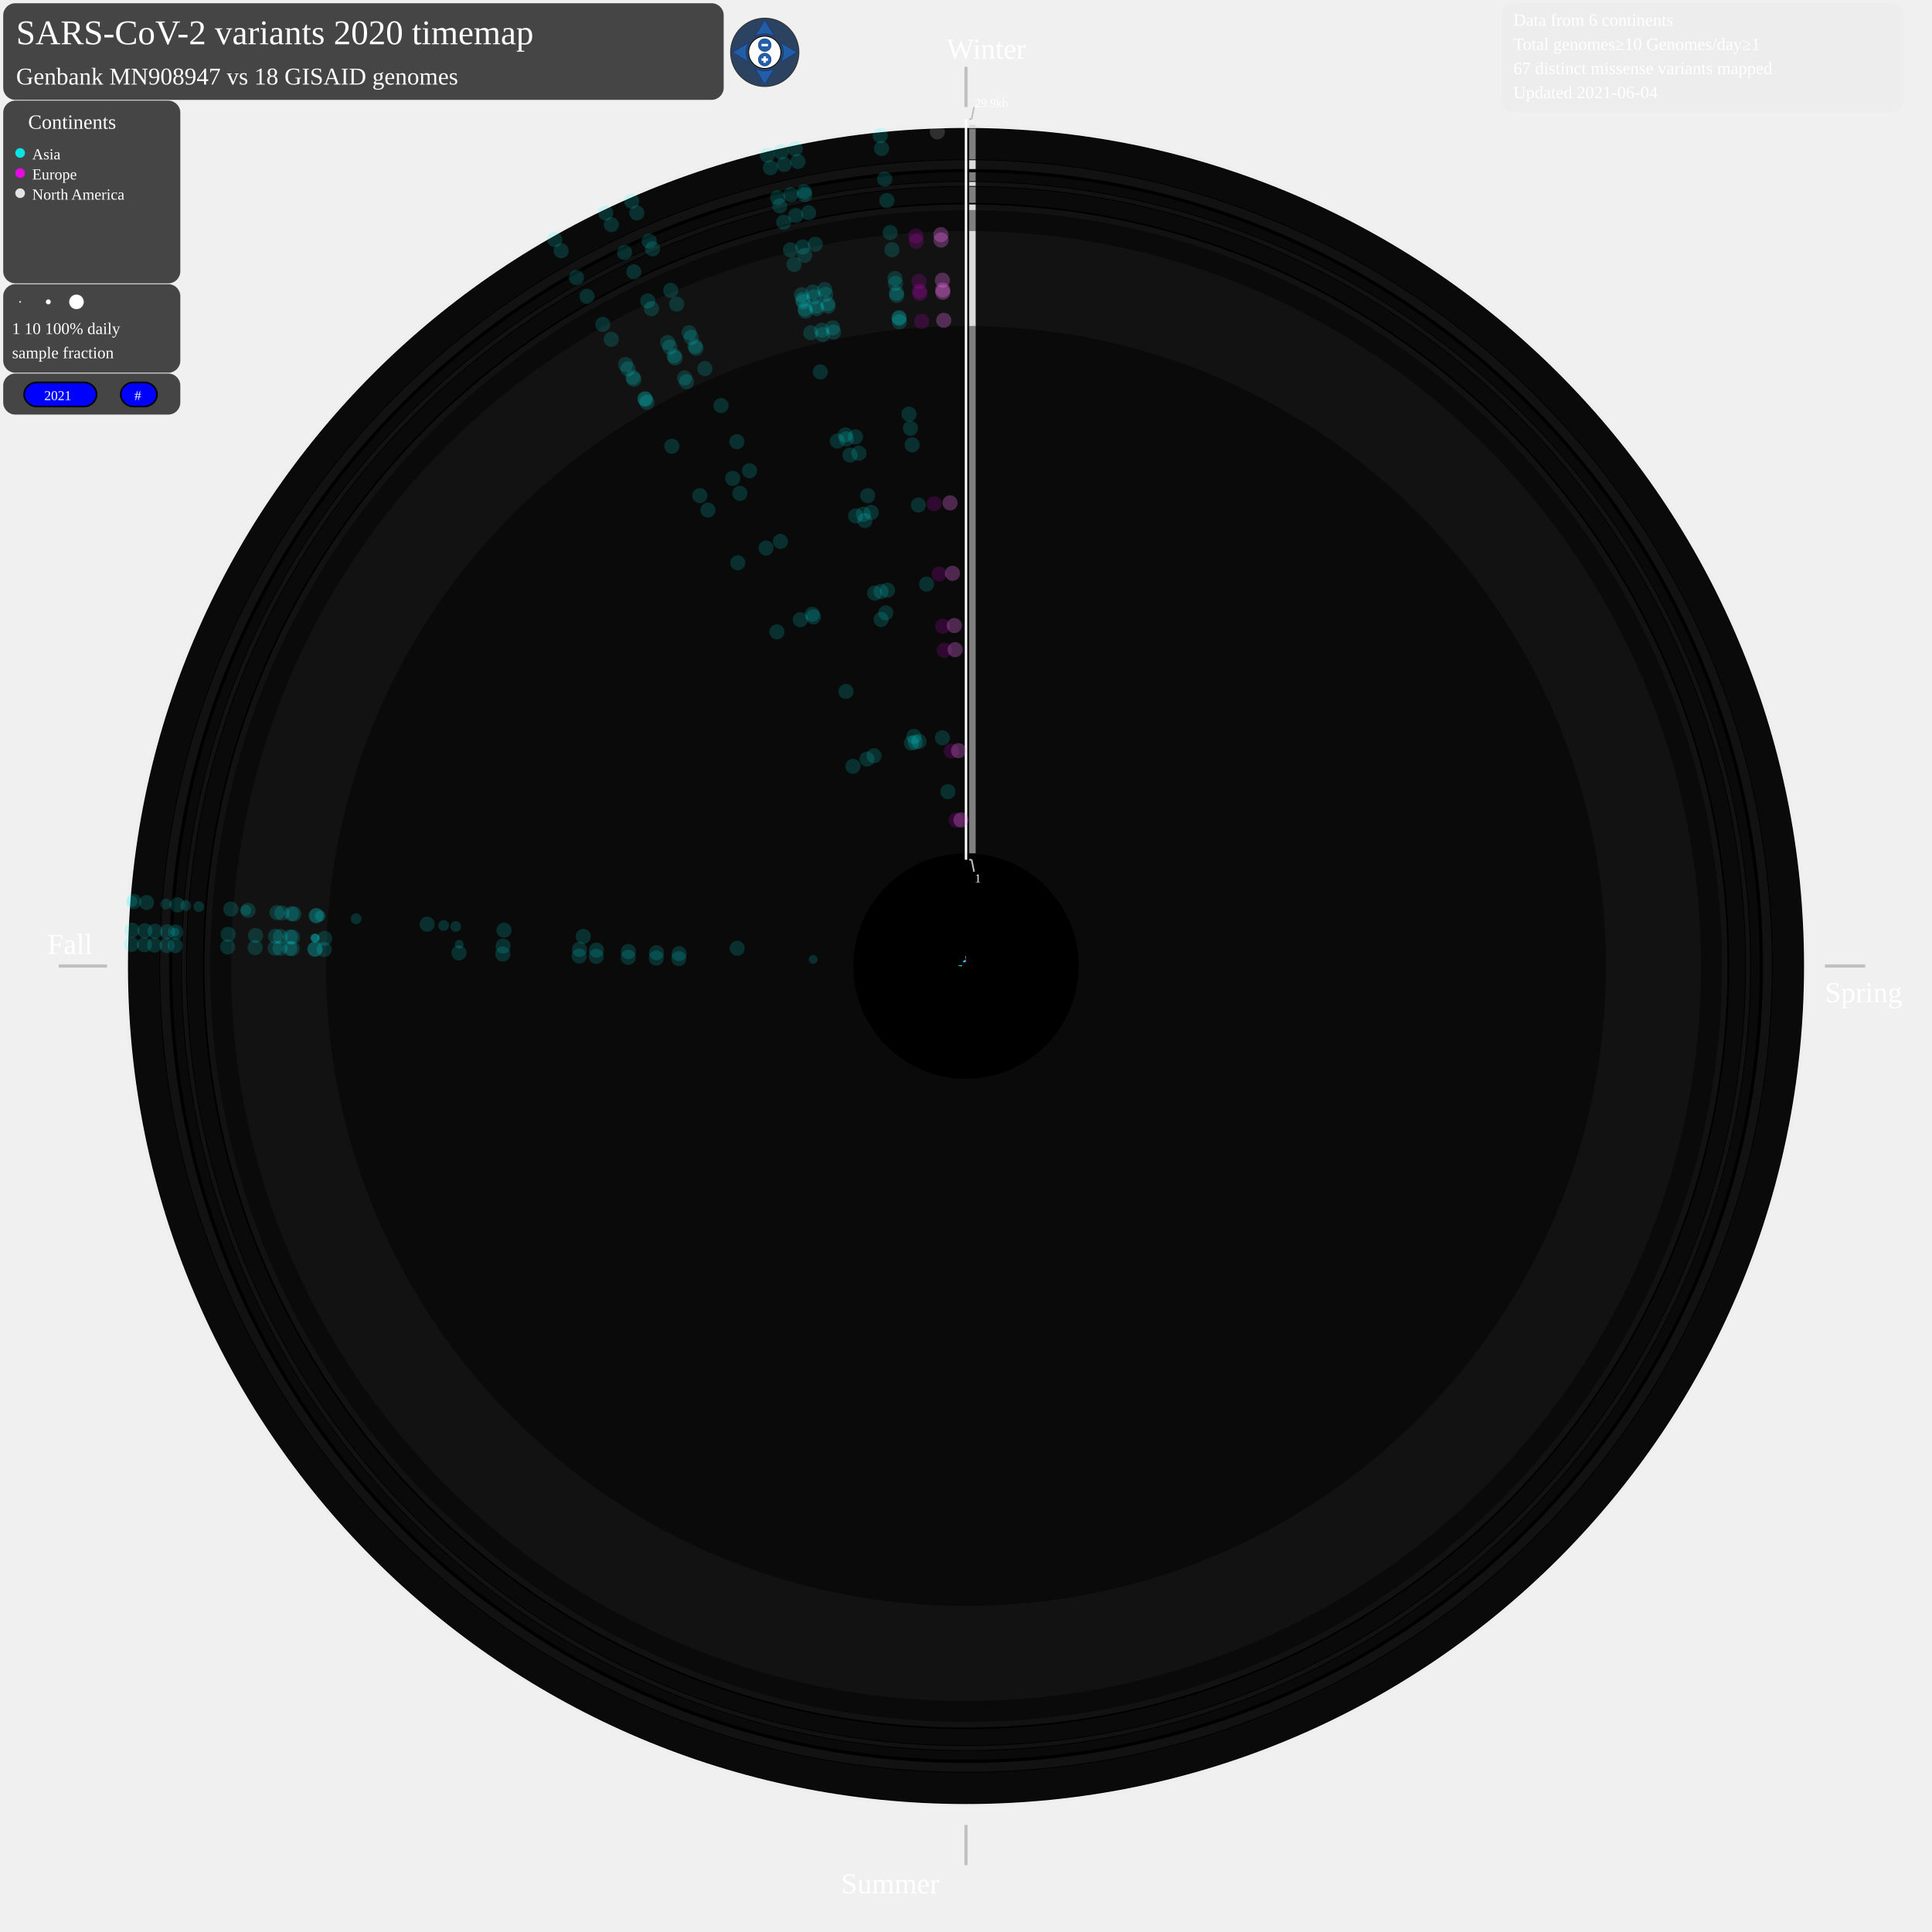
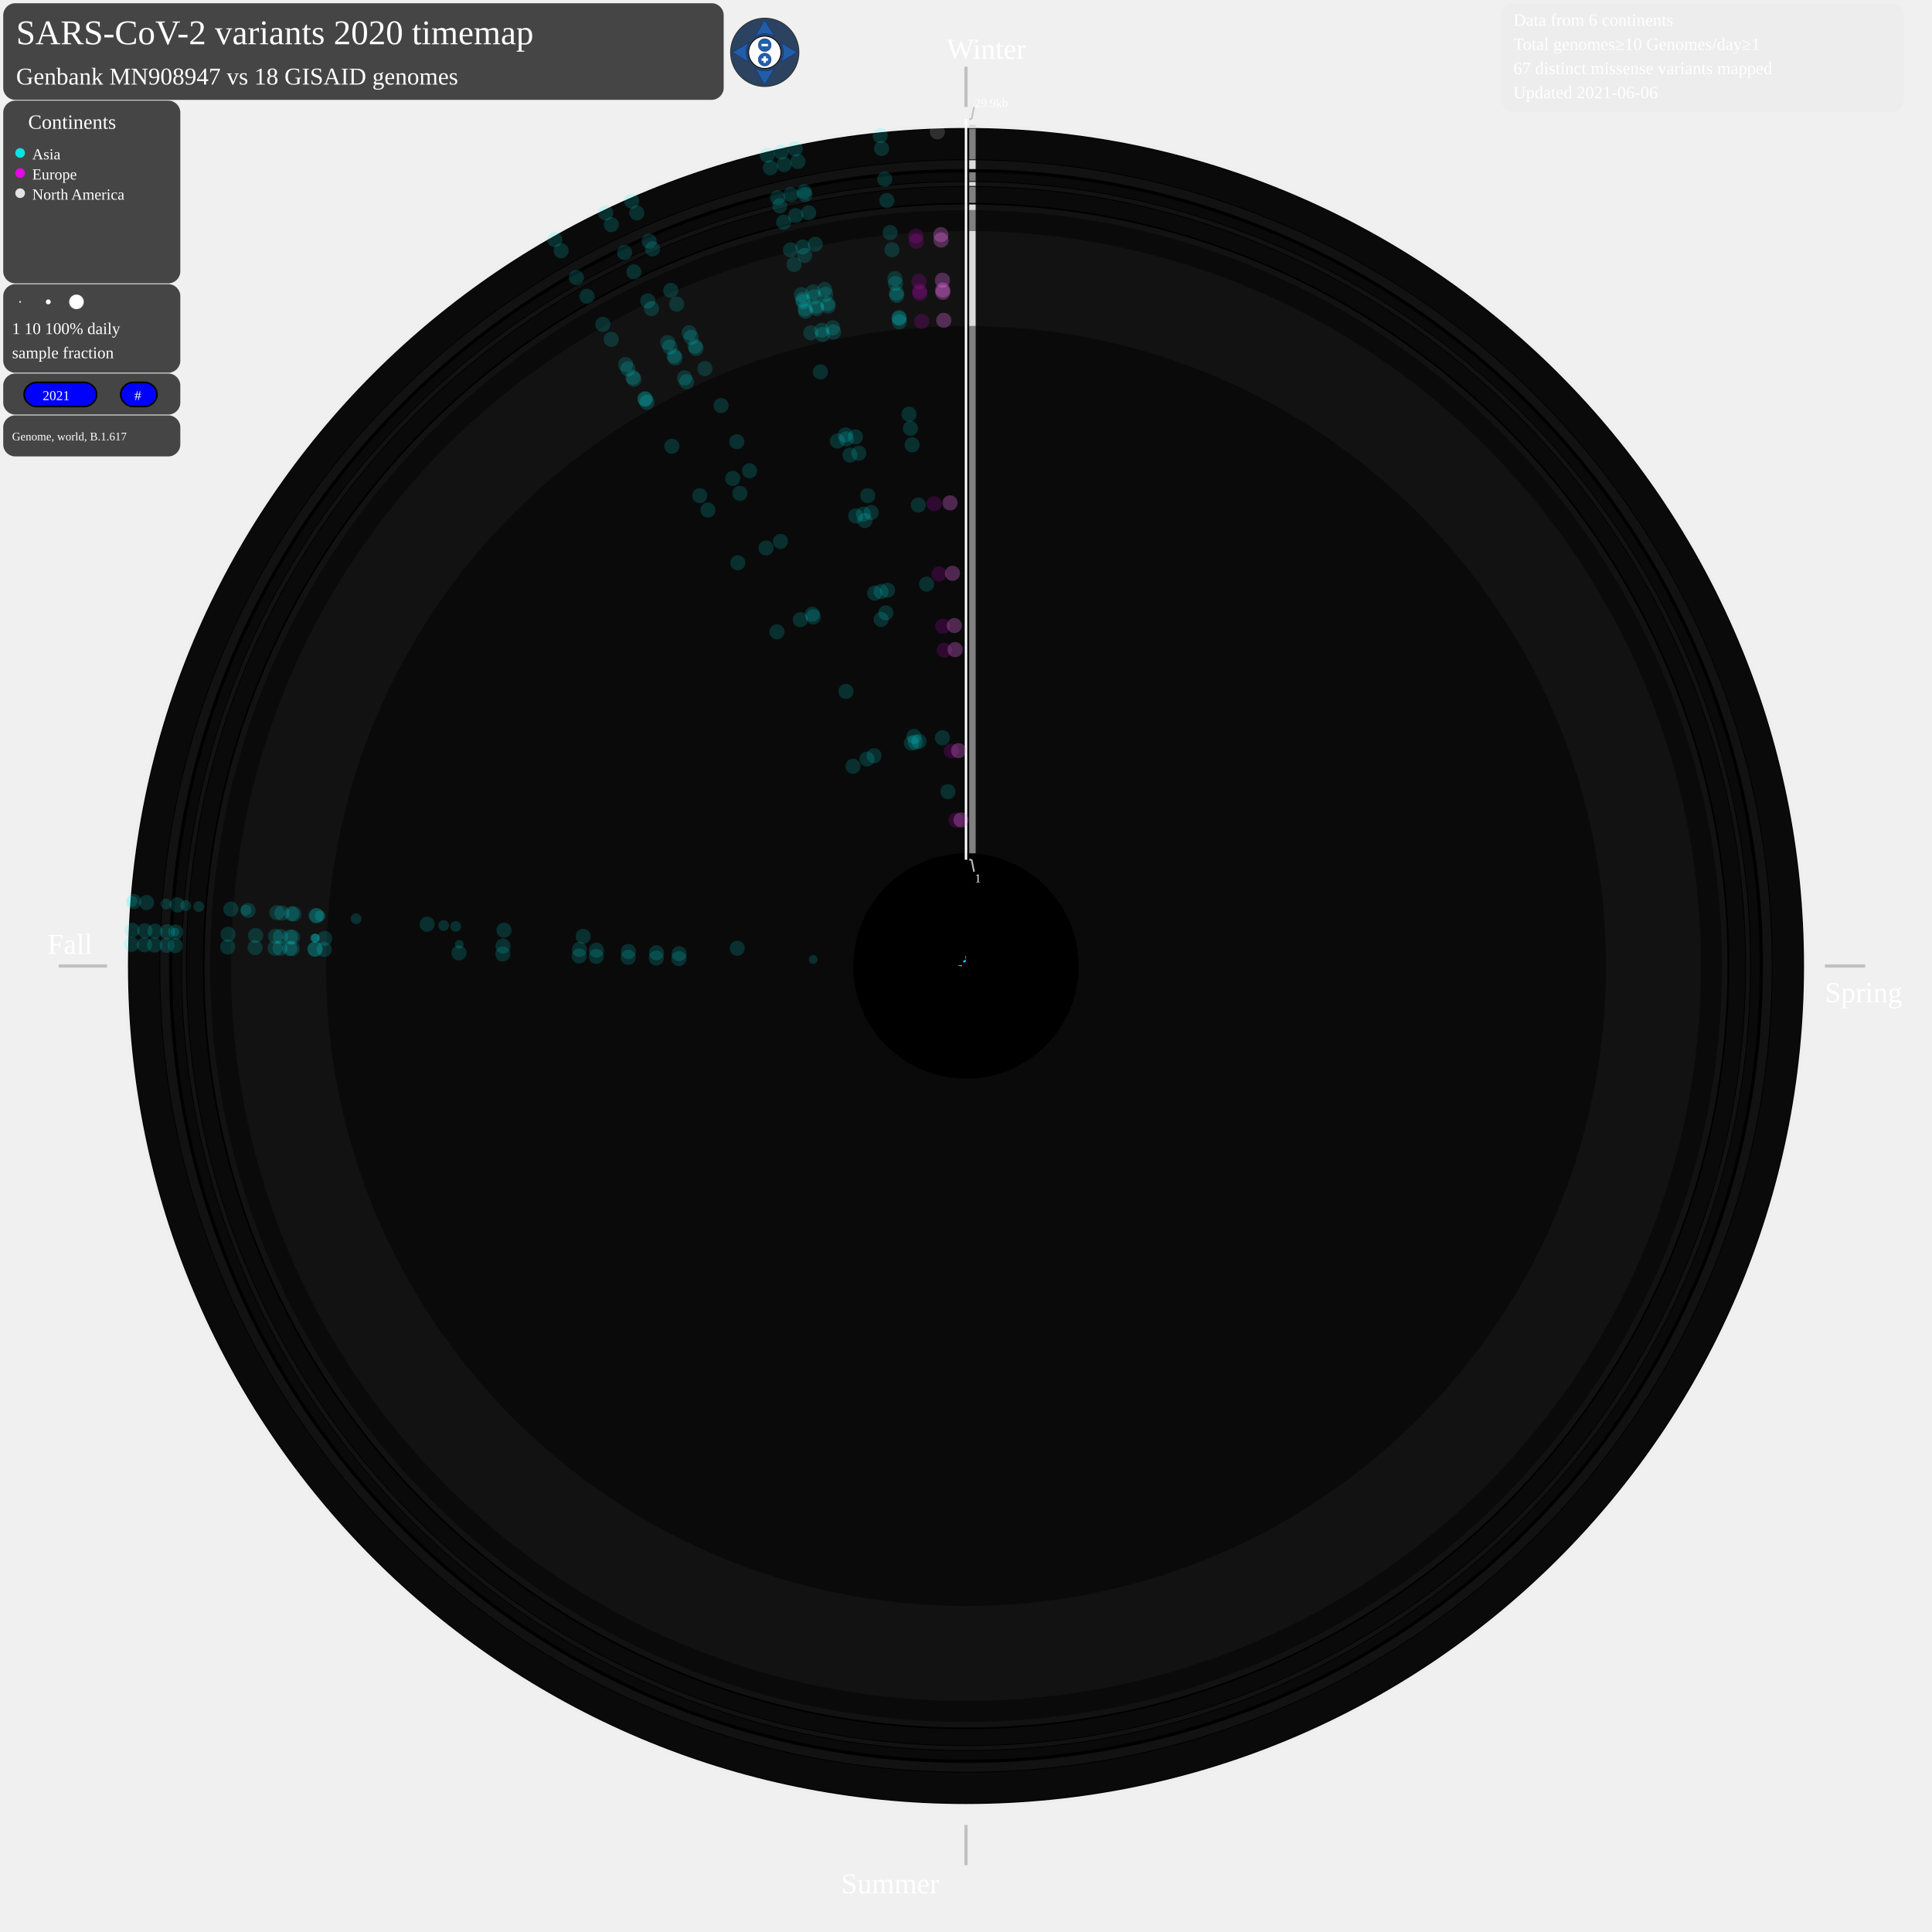
<svg xmlns="http://www.w3.org/2000/svg" width="2400" height="2400" style="background-color:black" viewBox="0 0 2400 2400" id="map-svg">
  <defs>
    <style type="text/css">
	.sb {
	stroke-width:0.8;
	stroke-opacity:0.7;
	}
	.sb:hover {
	stroke-width:0.8;
	stroke-opacity:1.0;
	}
	.compass {
	fill: #fff;
	stroke: #000;
	stroke-width: 1;
	}
	.button {
	fill: #225EA8;
	stroke: #0C2C84;
	stroke-width: 0.5;
	stroke-miterlimit:6;
	stroke-linecap: round;
	}
	.button:hover {
	stroke-width: 1;
	}
	.plus-minus {
	fill: #fff;
	pointer-events: none;
	}
	.legendcol {
	stroke: none;
	fill-opacity:0.85;
	}
	.legendcol:hover {
	fill-opacity:1.0;
	}
	.cv {
	stroke: none;
	fill-opacity:0.15;
	}
	.cv:hover {
	stroke: none;
	fill-opacity:0.8;
	}
	.Asia {
	stroke: none;
	fill-opacity:0.6;
	}
	.Asia:hover {
	stroke: none;
	fill-opacity:1.0;
	}
	.Europe {
	stroke: none;
	fill-opacity:0.6;
	}
	.Europe:hover {
	stroke: none;
	fill-opacity:1.0;
	}
	.NorthAmerica {
	stroke: none;
	fill-opacity:0.6;
	}
	.NorthAmerica:hover {
	stroke: none;
	fill-opacity:1.0;
	}
	a:link, a:visited {
	cursor: pointer;
	}
	a:hover, a:active {
	outline: dotted 2px yellow;
	}
	g:hover, g:active {
	outline: dotted 2px yellow;
	}
	.static {
	cursor: not-allowed;
	}
	.draggable, .draggable-group {
	cursor: pointer;
	}
	svg text {
	cursor: default;
	-webkit-user-select: none;
	-moz-user-select: none;
	-ms-user-select: none;
	user-select: none;
	}
	</style>
  </defs>
  <text font-size="3.6em" x="20" y="55" fill="white">SARS-CoV-2 variants 2020 timemap</text>
  <g id="matrix-group" transform="matrix(1 0 0 1 0 0)" class="draggable-group">
    <circle cx="1200" cy="1200" r="1045" style="fill:gainsboro;stroke:black;stroke-width:0;fill-opacity:0.085;" />
    <circle cx="1200" cy="1200" r="1041" style="fill:black;stroke:black;stroke-width:0;fill-opacity:1;" />
    <circle cx="1200" cy="1200" r="1040" style="fill:grey;stroke:black;stroke-width:0;fill-opacity:0.085;" />
    <circle cx="1200" cy="1200" r="1002" style="fill:black;stroke:black;stroke-width:0;fill-opacity:1;" />
    <circle cx="1200" cy="1200" r="1001" style="fill:gainsboro;stroke:black;stroke-width:0;fill-opacity:0.085;" />
    <circle cx="1200" cy="1200" r="990" style="fill:black;stroke:black;stroke-width:0;fill-opacity:1;" />
    <circle cx="1200" cy="1200" r="986" style="fill:grey;stroke:black;stroke-width:0;fill-opacity:0.085;" />
    <circle cx="1200" cy="1200" r="975" style="fill:black;stroke:black;stroke-width:0;fill-opacity:1;" />
    <circle cx="1200" cy="1200" r="974" style="fill:gainsboro;stroke:black;stroke-width:0;fill-opacity:0.085;" />
    <circle cx="1200" cy="1200" r="969" style="fill:black;stroke:black;stroke-width:0;fill-opacity:1;" />
    <circle cx="1200" cy="1200" r="968" style="fill:grey;stroke:black;stroke-width:0;fill-opacity:0.085;" />
    <circle cx="1200" cy="1200" r="948" style="fill:black;stroke:black;stroke-width:0;fill-opacity:1;" />
    <circle cx="1200" cy="1200" r="946" style="fill:gainsboro;stroke:black;stroke-width:0;fill-opacity:0.085;" />
    <circle cx="1200" cy="1200" r="939" style="fill:black;stroke:black;stroke-width:0;fill-opacity:1;" />
    <circle cx="1200" cy="1200" r="939" style="fill:grey;stroke:black;stroke-width:0;fill-opacity:0.085;" />
    <circle cx="1200" cy="1200" r="913" style="fill:black;stroke:black;stroke-width:0;fill-opacity:1;" />
    <circle cx="1200" cy="1200" r="913" style="fill:gainsboro;stroke:black;stroke-width:0;fill-opacity:0.085;" />
    <circle cx="1200" cy="1200" r="795" style="fill:black;stroke:black;stroke-width:0;fill-opacity:1;" />
    <circle cx="1200" cy="1200" r="795" style="fill:grey;stroke:black;stroke-width:0;fill-opacity:0.085;" />
    <circle cx="1200" cy="1200" r="140" style="fill:black;stroke:black;stroke-width:0;fill-opacity:1;" />
    <line x1="1200" y1="82.938" x2="1200" y2="132.938" style="stroke:silver;stroke-width:4" />
    <text font-size="3.0em" x="1176" y="72.938" fill="white">Winter</text>
    <line x1="2267" y1="1200" x2="2317" y2="1200" style="stroke:silver;stroke-width:4" />
    <text font-size="3.0em" x="2267" y="1245" fill="white">Spring</text>
    <line x1="1200" y1="2267" x2="1200" y2="2317" style="stroke:silver;stroke-width:4" />
    <text font-size="3.0em" x="1045" y="2352" fill="white">Summer</text>
    <line x1="133" y1="1200" x2="73" y2="1200" style="stroke:silver;stroke-width:4" />
    <text font-size="3.0em" x="59" y="1185" fill="white">Fall</text>
    <g>
      <line x1="1208" y1="1060" x2="1208" y2="405" style="stroke:grey;stroke-width:8" />
    </g>
    <g>
      <line x1="1208" y1="405" x2="1208" y2="287" style="stroke:gainsboro;stroke-width:8" />
    </g>
    <g>
      <line x1="1208" y1="287" x2="1208" y2="261" style="stroke:grey;stroke-width:8" />
    </g>
    <g>
      <line x1="1208" y1="261" x2="1208" y2="254" style="stroke:gainsboro;stroke-width:8" />
    </g>
    <g>
      <line x1="1208" y1="252" x2="1208" y2="232" style="stroke:grey;stroke-width:8" />
    </g>
    <g>
      <line x1="1208" y1="231" x2="1208" y2="226" style="stroke:gainsboro;stroke-width:8" />
    </g>
    <g>
      <line x1="1208" y1="225" x2="1208" y2="214" style="stroke:grey;stroke-width:8" />
    </g>
    <g>
      <line x1="1208" y1="210" x2="1208" y2="199" style="stroke:gainsboro;stroke-width:8" />
    </g>
    <g>
      <line x1="1208" y1="198" x2="1208" y2="160" style="stroke:grey;stroke-width:8" />
    </g>
    <g>
      <line x1="1208" y1="159" x2="1208" y2="155" style="stroke:gainsboro;stroke-width:8" />
    </g>
    <line x1="1200" y1="147.938" x2="1200" y2="1068" style="stroke:white;stroke-width:3" />
    <line x1="1204" y1="147.938" x2="1207" y2="147.938" style="stroke:silver;stroke-width:2" />
    <line x1="1207" y1="147.938" x2="1210" y2="132.938" style="stroke:silver;stroke-width:2" />
    <line x1="1204" y1="1068" x2="1207" y2="1068" style="stroke:silver;stroke-width:2" />
    <line x1="1207" y1="1068" x2="1210" y2="1083" style="stroke:silver;stroke-width:2" />
    <text font-size="1.25em" x="1211" y="132.938" fill="white">29.9kb</text>
    <text font-size="1.25em" x="1211" y="1096" fill="white">1</text>
    <g class="Asia">
      <line x1="1195.0" y1="1199.9" x2="1192.6" y2="1199.8" style="stroke:cyan;" class="sb" />
    </g>
    <g class="Asia">
      <circle cx="843.3" cy="1190.8" r="9.4" style="fill:cyan;" class="cv" />
    </g>
    <g class="Asia">
      <circle cx="815.3" cy="1190.1" r="9.4" style="fill:cyan;" class="cv" />
    </g>
    <g class="Asia">
      <circle cx="780.4" cy="1189.2" r="9.4" style="fill:cyan;" class="cv" />
    </g>
    <g class="Asia">
      <circle cx="740.7" cy="1188.1" r="9.4" style="fill:cyan;" class="cv" />
    </g>
    <g class="Asia">
      <circle cx="719.5" cy="1187.6" r="9.4" style="fill:cyan;" class="cv" />
    </g>
    <g class="Asia">
      <circle cx="624.6" cy="1185.1" r="9.4" style="fill:cyan;" class="cv" />
    </g>
    <g class="Asia">
      <circle cx="570.1" cy="1183.7" r="9.4" style="fill:cyan;" class="cv" />
    </g>
    <g class="Asia">
      <circle cx="402.8" cy="1179.4" r="9.4" style="fill:cyan;" class="cv" />
    </g>
    <g class="Asia">
      <circle cx="391.5" cy="1179.1" r="9.4" style="fill:cyan;" class="cv" />
    </g>
    <g class="Asia">
      <circle cx="391.1" cy="1179.1" r="9.4" style="fill:cyan;" class="cv" />
    </g>
    <g class="Asia">
      <circle cx="362.9" cy="1178.4" r="9.4" style="fill:cyan;" class="cv" />
    </g>
    <g class="Asia">
      <circle cx="359.9" cy="1178.3" r="9.4" style="fill:cyan;" class="cv" />
    </g>
    <g class="Asia">
      <circle cx="347.9" cy="1178.0" r="9.4" style="fill:cyan;" class="cv" />
    </g>
    <g class="Asia">
      <circle cx="341.7" cy="1177.8" r="9.4" style="fill:cyan;" class="cv" />
    </g>
    <g class="Asia">
      <circle cx="316.9" cy="1177.2" r="9.4" style="fill:cyan;" class="cv" />
    </g>
    <g class="Asia">
      <circle cx="282.8" cy="1176.3" r="9.4" style="fill:cyan;" class="cv" />
    </g>
    <g class="Asia">
      <circle cx="217.7" cy="1174.6" r="9.4" style="fill:cyan;" class="cv" />
    </g>
    <g class="Asia">
      <circle cx="207.4" cy="1174.4" r="9.4" style="fill:cyan;" class="cv" />
    </g>
    <g class="Asia">
      <circle cx="192.0" cy="1174.0" r="9.4" style="fill:cyan;" class="cv" />
    </g>
    <g class="Asia">
      <circle cx="179.4" cy="1173.6" r="9.4" style="fill:cyan;" class="cv" />
    </g>
    <g class="Asia">
      <circle cx="163.4" cy="1173.2" r="9.4" style="fill:cyan;" class="cv" />
    </g>
    <g class="Asia">
      <line x1="1195.0" y1="1199.8" x2="1190.2" y2="1199.6" style="stroke:cyan;" class="sb" />
    </g>
    <g class="Asia">
      <circle cx="1010.2" cy="1191.8" r="5.5" style="fill:cyan;" class="cv" />
    </g>
    <g class="Asia">
      <circle cx="843.6" cy="1184.7" r="9.4" style="fill:cyan;" class="cv" />
    </g>
    <g class="Asia">
      <circle cx="815.5" cy="1183.5" r="9.4" style="fill:cyan;" class="cv" />
    </g>
    <g class="Asia">
      <circle cx="780.6" cy="1182.0" r="9.4" style="fill:cyan;" class="cv" />
    </g>
    <g class="Asia">
      <circle cx="740.9" cy="1180.3" r="9.4" style="fill:cyan;" class="cv" />
    </g>
    <g class="Asia">
      <circle cx="719.8" cy="1179.4" r="9.4" style="fill:cyan;" class="cv" />
    </g>
    <g class="Asia">
      <circle cx="624.9" cy="1175.3" r="9.4" style="fill:cyan;" class="cv" />
    </g>
    <g class="Asia">
      <circle cx="570.5" cy="1173.0" r="5.5" style="fill:cyan;" class="cv" />
    </g>
    <g class="Asia">
      <circle cx="403.3" cy="1165.8" r="9.4" style="fill:cyan;" class="cv" />
    </g>
    <g class="Asia">
      <circle cx="392.0" cy="1165.3" r="5.5" style="fill:cyan;" class="cv" />
    </g>
    <g class="Asia">
      <circle cx="391.6" cy="1165.3" r="5.5" style="fill:cyan;" class="cv" />
    </g>
    <g class="Asia">
      <circle cx="390.7" cy="1165.2" r="5.5" style="fill:cyan;" class="cv" />
    </g>
    <g class="Asia">
      <circle cx="363.4" cy="1164.1" r="9.4" style="fill:cyan;" class="cv" />
    </g>
    <g class="Asia">
      <circle cx="360.4" cy="1163.9" r="9.4" style="fill:cyan;" class="cv" />
    </g>
    <g class="Asia">
      <circle cx="348.4" cy="1163.4" r="9.4" style="fill:cyan;" class="cv" />
    </g>
    <g class="Asia">
      <circle cx="342.2" cy="1163.1" r="9.4" style="fill:cyan;" class="cv" />
    </g>
    <g class="Asia">
      <circle cx="317.5" cy="1162.1" r="9.4" style="fill:cyan;" class="cv" />
    </g>
    <g class="Asia">
      <circle cx="283.4" cy="1160.6" r="9.4" style="fill:cyan;" class="cv" />
    </g>
    <g class="Asia">
      <circle cx="218.2" cy="1157.8" r="9.4" style="fill:cyan;" class="cv" />
    </g>
    <g class="Asia">
      <circle cx="217.3" cy="1157.8" r="5.5" style="fill:cyan;" class="cv" />
    </g>
    <g class="Asia">
      <circle cx="208.0" cy="1157.4" r="9.4" style="fill:cyan;" class="cv" />
    </g>
    <g class="Asia">
      <circle cx="192.6" cy="1156.7" r="9.4" style="fill:cyan;" class="cv" />
    </g>
    <g class="Asia">
      <circle cx="180.0" cy="1156.2" r="9.4" style="fill:cyan;" class="cv" />
    </g>
    <g class="Asia">
      <circle cx="164.0" cy="1155.5" r="9.4" style="fill:cyan;" class="cv" />
    </g>
    <g class="Asia">
      <line x1="1195.0" y1="1199.6" x2="1191.2" y2="1199.3" style="stroke:cyan;" class="sb" />
    </g>
    <g class="Asia">
      <circle cx="915.8" cy="1178.0" r="9.4" style="fill:cyan;" class="cv" />
    </g>
    <g class="Asia">
      <circle cx="724.5" cy="1163.2" r="9.4" style="fill:cyan;" class="cv" />
    </g>
    <g class="Asia">
      <circle cx="626.1" cy="1155.5" r="9.4" style="fill:cyan;" class="cv" />
    </g>
    <g class="Asia">
      <circle cx="566.1" cy="1150.9" r="6.7" style="fill:cyan;" class="cv" />
    </g>
    <g class="Asia">
      <circle cx="551.1" cy="1149.7" r="6.7" style="fill:cyan;" class="cv" />
    </g>
    <g class="Asia">
      <circle cx="530.6" cy="1148.1" r="9.4" style="fill:cyan;" class="cv" />
    </g>
    <g class="Asia">
      <circle cx="442.4" cy="1141.3" r="6.7" style="fill:cyan;" class="cv" />
    </g>
    <g class="Asia">
      <circle cx="397.9" cy="1137.9" r="6.7" style="fill:cyan;" class="cv" />
    </g>
    <g class="Asia">
      <circle cx="393.6" cy="1137.5" r="9.4" style="fill:cyan;" class="cv" />
    </g>
    <g class="Asia">
      <circle cx="392.5" cy="1137.4" r="9.4" style="fill:cyan;" class="cv" />
    </g>
    <g class="Asia">
      <circle cx="365.1" cy="1135.3" r="9.4" style="fill:cyan;" class="cv" />
    </g>
    <g class="Asia">
      <circle cx="362.2" cy="1135.1" r="9.4" style="fill:cyan;" class="cv" />
    </g>
    <g class="Asia">
      <circle cx="350.2" cy="1134.2" r="9.4" style="fill:cyan;" class="cv" />
    </g>
    <g class="Asia">
      <circle cx="344.0" cy="1133.7" r="9.4" style="fill:cyan;" class="cv" />
    </g>
    <g class="Asia">
      <circle cx="308.1" cy="1130.9" r="9.4" style="fill:cyan;" class="cv" />
    </g>
    <g class="Asia">
      <circle cx="305.4" cy="1130.7" r="6.7" style="fill:cyan;" class="cv" />
    </g>
    <g class="Asia">
      <circle cx="286.8" cy="1129.3" r="9.4" style="fill:cyan;" class="cv" />
    </g>
    <g class="Asia">
      <circle cx="247.0" cy="1126.2" r="6.7" style="fill:cyan;" class="cv" />
    </g>
    <g class="Asia">
      <circle cx="230.7" cy="1124.9" r="6.7" style="fill:cyan;" class="cv" />
    </g>
    <g class="Asia">
      <circle cx="220.3" cy="1124.1" r="9.4" style="fill:cyan;" class="cv" />
    </g>
    <g class="Asia">
      <circle cx="206.1" cy="1123.0" r="6.7" style="fill:cyan;" class="cv" />
    </g>
    <g class="Asia">
      <circle cx="182.1" cy="1121.1" r="9.4" style="fill:cyan;" class="cv" />
    </g>
    <g class="Asia">
      <circle cx="166.1" cy="1119.9" r="9.4" style="fill:cyan;" class="cv" />
    </g>
    <g class="Asia">
      <circle cx="164.1" cy="1119.7" r="6.7" style="fill:cyan;" class="cv" />
    </g>
    <g class="Asia">
      <line x1="1197.5" y1="1195.6" x2="1196.4" y2="1193.6" style="stroke:cyan;" class="sb" />
    </g>
    <g class="Asia">
      <circle cx="1059.6" cy="951.9" r="9.4" style="fill:cyan;" class="cv" />
    </g>
    <g class="Asia">
      <circle cx="965.1" cy="784.9" r="9.4" style="fill:cyan;" class="cv" />
    </g>
    <g class="Asia">
      <circle cx="916.5" cy="699.1" r="9.4" style="fill:cyan;" class="cv" />
    </g>
    <g class="Asia">
      <circle cx="879.4" cy="633.6" r="9.4" style="fill:cyan;" class="cv" />
    </g>
    <g class="Asia">
      <circle cx="869.3" cy="615.7" r="9.4" style="fill:cyan;" class="cv" />
    </g>
    <g class="Asia">
      <circle cx="834.6" cy="554.3" r="9.4" style="fill:cyan;" class="cv" />
    </g>
    <g class="Asia">
      <circle cx="803.7" cy="499.9" r="9.4" style="fill:cyan;" class="cv" />
    </g>
    <g class="Asia">
      <circle cx="801.6" cy="496.1" r="9.4" style="fill:cyan;" class="cv" />
    </g>
    <g class="Asia">
      <circle cx="801.1" cy="495.2" r="9.4" style="fill:cyan;" class="cv" />
    </g>
    <g class="Asia">
      <circle cx="787.5" cy="471.2" r="9.4" style="fill:cyan;" class="cv" />
    </g>
    <g class="Asia">
      <circle cx="786.1" cy="468.7" r="9.4" style="fill:cyan;" class="cv" />
    </g>
    <g class="Asia">
      <circle cx="780.1" cy="458.2" r="9.4" style="fill:cyan;" class="cv" />
    </g>
    <g class="Asia">
      <circle cx="777.1" cy="452.8" r="9.4" style="fill:cyan;" class="cv" />
    </g>
    <g class="Asia">
      <circle cx="759.3" cy="421.5" r="9.4" style="fill:cyan;" class="cv" />
    </g>
    <g class="Asia">
      <circle cx="748.8" cy="402.9" r="9.4" style="fill:cyan;" class="cv" />
    </g>
    <g class="Asia">
      <circle cx="729.2" cy="368.1" r="9.4" style="fill:cyan;" class="cv" />
    </g>
    <g class="Asia">
      <circle cx="716.0" cy="344.8" r="9.4" style="fill:cyan;" class="cv" />
    </g>
    <g class="Asia">
      <circle cx="697.1" cy="311.5" r="9.4" style="fill:cyan;" class="cv" />
    </g>
    <g class="Asia">
      <circle cx="689.2" cy="297.6" r="9.4" style="fill:cyan;" class="cv" />
    </g>
    <g class="Asia">
      <line x1="1197.8" y1="1195.5" x2="1196.8" y2="1193.3" style="stroke:cyan;" class="sb" />
    </g>
    <g class="Asia">
      <circle cx="1077.0" cy="942.9" r="9.4" style="fill:cyan;" class="cv" />
    </g>
    <g class="Asia">
      <circle cx="994.2" cy="769.8" r="9.4" style="fill:cyan;" class="cv" />
    </g>
    <g class="Asia">
      <circle cx="951.6" cy="680.8" r="9.4" style="fill:cyan;" class="cv" />
    </g>
    <g class="Asia">
      <circle cx="919.1" cy="612.9" r="9.4" style="fill:cyan;" class="cv" />
    </g>
    <g class="Asia">
      <circle cx="910.2" cy="594.3" r="9.4" style="fill:cyan;" class="cv" />
    </g>
    <g class="Asia">
      <circle cx="852.8" cy="474.3" r="9.4" style="fill:cyan;" class="cv" />
    </g>
    <g class="Asia">
      <circle cx="850.4" cy="469.4" r="9.4" style="fill:cyan;" class="cv" />
    </g>
    <g class="Asia">
      <circle cx="838.6" cy="444.6" r="9.4" style="fill:cyan;" class="cv" />
    </g>
    <g class="Asia">
      <circle cx="837.3" cy="442.0" r="9.4" style="fill:cyan;" class="cv" />
    </g>
    <g class="Asia">
      <circle cx="832.1" cy="431.1" r="9.4" style="fill:cyan;" class="cv" />
    </g>
    <g class="Asia">
      <circle cx="829.4" cy="425.5" r="9.4" style="fill:cyan;" class="cv" />
    </g>
    <g class="Asia">
      <circle cx="809.3" cy="383.4" r="9.4" style="fill:cyan;" class="cv" />
    </g>
    <g class="Asia">
      <circle cx="804.7" cy="373.8" r="9.4" style="fill:cyan;" class="cv" />
    </g>
    <g class="Asia">
      <circle cx="787.4" cy="337.7" r="9.4" style="fill:cyan;" class="cv" />
    </g>
    <g class="Asia">
      <circle cx="775.9" cy="313.6" r="9.4" style="fill:cyan;" class="cv" />
    </g>
    <g class="Asia">
      <circle cx="759.4" cy="279.1" r="9.4" style="fill:cyan;" class="cv" />
    </g>
    <g class="Asia">
      <circle cx="752.4" cy="264.6" r="9.4" style="fill:cyan;" class="cv" />
    </g>
    <g class="Asia">
      <line x1="1198.0" y1="1195.4" x2="1197.0" y2="1193.2" style="stroke:cyan;" class="sb" />
    </g>
    <g class="Asia">
      <circle cx="1085.8" cy="938.8" r="9.4" style="fill:cyan;" class="cv" />
    </g>
    <g class="Asia">
      <circle cx="1050.9" cy="858.9" r="9.4" style="fill:cyan;" class="cv" />
    </g>
    <g class="Asia">
      <circle cx="1010.4" cy="766.3" r="9.4" style="fill:cyan;" class="cv" />
    </g>
    <g class="Asia">
      <circle cx="1009.0" cy="763.0" r="9.4" style="fill:cyan;" class="cv" />
    </g>
    <g class="Asia">
      <circle cx="969.5" cy="672.6" r="9.4" style="fill:cyan;" class="cv" />
    </g>
    <g class="Asia">
      <circle cx="931.1" cy="584.8" r="9.4" style="fill:cyan;" class="cv" />
    </g>
    <g class="Asia">
      <circle cx="915.3" cy="548.7" r="9.4" style="fill:cyan;" class="cv" />
    </g>
    <g class="Asia">
      <circle cx="895.7" cy="503.8" r="9.4" style="fill:cyan;" class="cv" />
    </g>
    <g class="Asia">
      <circle cx="875.6" cy="457.9" r="9.4" style="fill:cyan;" class="cv" />
    </g>
    <g class="Asia">
      <circle cx="864.6" cy="432.7" r="9.4" style="fill:cyan;" class="cv" />
    </g>
    <g class="Asia">
      <circle cx="863.4" cy="430.0" r="9.4" style="fill:cyan;" class="cv" />
    </g>
    <g class="Asia">
      <circle cx="858.6" cy="419.0" r="9.4" style="fill:cyan;" class="cv" />
    </g>
    <g class="Asia">
      <circle cx="856.1" cy="413.3" r="9.4" style="fill:cyan;" class="cv" />
    </g>
    <g class="Asia">
      <circle cx="840.6" cy="377.8" r="9.4" style="fill:cyan;" class="cv" />
    </g>
    <g class="Asia">
      <circle cx="833.2" cy="360.7" r="9.4" style="fill:cyan;" class="cv" />
    </g>
    <g class="Asia">
      <circle cx="810.6" cy="309.1" r="9.4" style="fill:cyan;" class="cv" />
    </g>
    <g class="Asia">
      <circle cx="806.4" cy="299.6" r="9.4" style="fill:cyan;" class="cv" />
    </g>
    <g class="Asia">
      <circle cx="791.1" cy="264.5" r="9.4" style="fill:cyan;" class="cv" />
    </g>
    <g class="Asia">
      <circle cx="784.7" cy="249.8" r="9.4" style="fill:cyan;" class="cv" />
    </g>
    <g class="Asia">
      <line x1="1198.8" y1="1195.1" x2="1198.2" y2="1192.8" style="stroke:cyan;" class="sb" />
    </g>
    <g class="Asia">
      <circle cx="1132.2" cy="923.1" r="9.4" style="fill:cyan;" class="cv" />
    </g>
    <g class="Asia">
      <circle cx="1094.5" cy="769.5" r="9.4" style="fill:cyan;" class="cv" />
    </g>
    <g class="Asia">
      <circle cx="1086.5" cy="736.8" r="9.4" style="fill:cyan;" class="cv" />
    </g>
    <g class="Asia">
      <circle cx="1063.0" cy="640.9" r="9.4" style="fill:cyan;" class="cv" />
    </g>
    <g class="Asia">
      <circle cx="1040.2" cy="547.9" r="9.4" style="fill:cyan;" class="cv" />
    </g>
    <g class="Asia">
      <circle cx="1019.1" cy="462.0" r="9.4" style="fill:cyan;" class="cv" />
    </g>
    <g class="Asia">
      <circle cx="1007.2" cy="413.4" r="9.4" style="fill:cyan;" class="cv" />
    </g>
    <g class="Asia">
      <circle cx="1000.7" cy="386.7" r="9.4" style="fill:cyan;" class="cv" />
    </g>
    <g class="Asia">
      <circle cx="1000.0" cy="383.8" r="9.4" style="fill:cyan;" class="cv" />
    </g>
    <g class="Asia">
      <circle cx="997.8" cy="374.9" r="9.4" style="fill:cyan;" class="cv" />
    </g>
    <g class="Asia">
      <circle cx="997.1" cy="372.1" r="9.4" style="fill:cyan;" class="cv" />
    </g>
    <g class="Asia">
      <circle cx="995.6" cy="366.1" r="9.4" style="fill:cyan;" class="cv" />
    </g>
    <g class="Asia">
      <circle cx="986.4" cy="328.5" r="9.4" style="fill:cyan;" class="cv" />
    </g>
    <g class="Asia">
      <circle cx="982.0" cy="310.4" r="9.4" style="fill:cyan;" class="cv" />
    </g>
    <g class="Asia">
      <circle cx="973.6" cy="276.0" r="9.4" style="fill:cyan;" class="cv" />
    </g>
    <g class="Asia">
      <circle cx="968.6" cy="255.7" r="9.4" style="fill:cyan;" class="cv" />
    </g>
    <g class="Asia">
      <circle cx="966.1" cy="245.6" r="9.4" style="fill:cyan;" class="cv" />
    </g>
    <g class="Asia">
      <circle cx="957.0" cy="208.4" r="9.4" style="fill:cyan;" class="cv" />
    </g>
    <g class="Asia">
      <circle cx="953.2" cy="192.8" r="9.4" style="fill:cyan;" class="cv" />
    </g>
    <g class="Asia">
      <line x1="1198.9" y1="1195.1" x2="1198.4" y2="1192.8" style="stroke:cyan;" class="sb" />
    </g>
    <g class="Asia">
      <circle cx="1136.9" cy="922.0" r="9.4" style="fill:cyan;" class="cv" />
    </g>
    <g class="Asia">
      <circle cx="1135.3" cy="914.8" r="9.4" style="fill:cyan;" class="cv" />
    </g>
    <g class="Asia">
      <circle cx="1100.4" cy="761.3" r="9.4" style="fill:cyan;" class="cv" />
    </g>
    <g class="Asia">
      <circle cx="1094.4" cy="734.9" r="9.4" style="fill:cyan;" class="cv" />
    </g>
    <g class="Asia">
      <circle cx="1074.4" cy="646.7" r="9.4" style="fill:cyan;" class="cv" />
    </g>
    <g class="Asia">
      <circle cx="1072.6" cy="638.7" r="9.4" style="fill:cyan;" class="cv" />
    </g>
    <g class="Asia">
      <circle cx="1055.9" cy="565.3" r="9.4" style="fill:cyan;" class="cv" />
    </g>
    <g class="Asia">
      <circle cx="1051.4" cy="545.2" r="9.4" style="fill:cyan;" class="cv" />
    </g>
    <g class="Asia">
      <circle cx="1050.2" cy="540.3" r="9.4" style="fill:cyan;" class="cv" />
    </g>
    <g class="Asia">
      <circle cx="1021.9" cy="415.5" r="9.4" style="fill:cyan;" class="cv" />
    </g>
    <g class="Asia">
      <circle cx="1020.7" cy="410.2" r="9.4" style="fill:cyan;" class="cv" />
    </g>
    <g class="Asia">
      <circle cx="1014.6" cy="383.4" r="9.4" style="fill:cyan;" class="cv" />
    </g>
    <g class="Asia">
      <circle cx="1014.0" cy="380.5" r="9.4" style="fill:cyan;" class="cv" />
    </g>
    <g class="Asia">
      <circle cx="1011.3" cy="368.8" r="9.4" style="fill:cyan;" class="cv" />
    </g>
    <g class="Asia">
      <circle cx="1009.9" cy="362.7" r="9.4" style="fill:cyan;" class="cv" />
    </g>
    <g class="Asia">
      <circle cx="999.6" cy="317.2" r="9.4" style="fill:cyan;" class="cv" />
    </g>
    <g class="Asia">
      <circle cx="997.2" cy="306.8" r="9.4" style="fill:cyan;" class="cv" />
    </g>
    <g class="Asia">
      <circle cx="988.4" cy="267.8" r="9.4" style="fill:cyan;" class="cv" />
    </g>
    <g class="Asia">
      <circle cx="982.5" cy="241.7" r="9.4" style="fill:cyan;" class="cv" />
    </g>
    <g class="Asia">
      <circle cx="974.0" cy="204.4" r="9.4" style="fill:cyan;" class="cv" />
    </g>
    <g class="Asia">
      <circle cx="970.4" cy="188.8" r="9.4" style="fill:cyan;" class="cv" />
    </g>
    <g class="Asia">
      <line x1="1199.0" y1="1195.1" x2="1198.5" y2="1192.7" style="stroke:cyan;" class="sb" />
    </g>
    <g class="Asia">
      <circle cx="1141.7" cy="921.0" r="9.4" style="fill:cyan;" class="cv" />
    </g>
    <g class="Asia">
      <circle cx="1102.5" cy="733.2" r="9.4" style="fill:cyan;" class="cv" />
    </g>
    <g class="Asia">
      <circle cx="1082.3" cy="636.6" r="9.4" style="fill:cyan;" class="cv" />
    </g>
    <g class="Asia">
      <circle cx="1077.9" cy="615.7" r="9.4" style="fill:cyan;" class="cv" />
    </g>
    <g class="Asia">
      <circle cx="1066.9" cy="563.0" r="9.4" style="fill:cyan;" class="cv" />
    </g>
    <g class="Asia">
      <circle cx="1062.7" cy="542.7" r="9.4" style="fill:cyan;" class="cv" />
    </g>
    <g class="Asia">
      <circle cx="1035.5" cy="412.5" r="9.4" style="fill:cyan;" class="cv" />
    </g>
    <g class="Asia">
      <circle cx="1034.4" cy="407.2" r="9.4" style="fill:cyan;" class="cv" />
    </g>
    <g class="Asia">
      <circle cx="1028.8" cy="380.3" r="9.4" style="fill:cyan;" class="cv" />
    </g>
    <g class="Asia">
      <circle cx="1028.2" cy="377.4" r="9.4" style="fill:cyan;" class="cv" />
    </g>
    <g class="Asia">
      <circle cx="1025.7" cy="365.6" r="9.4" style="fill:cyan;" class="cv" />
    </g>
    <g class="Asia">
      <circle cx="1024.4" cy="359.6" r="9.4" style="fill:cyan;" class="cv" />
    </g>
    <g class="Asia">
      <circle cx="1012.7" cy="303.4" r="9.4" style="fill:cyan;" class="cv" />
    </g>
    <g class="Asia">
      <circle cx="1004.5" cy="264.3" r="9.4" style="fill:cyan;" class="cv" />
    </g>
    <g class="Asia">
      <circle cx="999.8" cy="241.6" r="9.4" style="fill:cyan;" class="cv" />
    </g>
    <g class="Asia">
      <circle cx="999.0" cy="238.1" r="9.4" style="fill:cyan;" class="cv" />
    </g>
    <g class="Asia">
      <circle cx="991.2" cy="200.7" r="9.4" style="fill:cyan;" class="cv" />
    </g>
    <g class="Asia">
      <circle cx="987.9" cy="185.0" r="9.4" style="fill:cyan;" class="cv" />
    </g>
    <g class="Asia">
      <line x1="1199.5" y1="1195.0" x2="1199.2" y2="1192.6" style="stroke:cyan;" class="sb" />
    </g>
    <g class="Asia">
      <circle cx="1177.6" cy="983.4" r="9.4" style="fill:cyan;" class="cv" />
    </g>
    <g class="Asia">
      <circle cx="1170.7" cy="916.5" r="9.4" style="fill:cyan;" class="cv" />
    </g>
    <g class="Asia">
      <circle cx="1151.0" cy="725.6" r="9.4" style="fill:cyan;" class="cv" />
    </g>
    <g class="Asia">
      <circle cx="1140.8" cy="627.4" r="9.4" style="fill:cyan;" class="cv" />
    </g>
    <g class="Asia">
      <circle cx="1133.1" cy="552.6" r="9.4" style="fill:cyan;" class="cv" />
    </g>
    <g class="Asia">
      <circle cx="1131.0" cy="532.1" r="9.4" style="fill:cyan;" class="cv" />
    </g>
    <g class="Asia">
      <circle cx="1129.2" cy="514.5" r="9.4" style="fill:cyan;" class="cv" />
    </g>
    <g class="Asia">
      <circle cx="1117.3" cy="399.8" r="9.4" style="fill:cyan;" class="cv" />
    </g>
    <g class="Asia">
      <circle cx="1116.9" cy="395.5" r="9.4" style="fill:cyan;" class="cv" />
    </g>
    <g class="Asia">
      <circle cx="1116.8" cy="394.4" r="9.4" style="fill:cyan;" class="cv" />
    </g>
    <g class="Asia">
      <circle cx="1113.9" cy="367.0" r="9.4" style="fill:cyan;" class="cv" />
    </g>
    <g class="Asia">
      <circle cx="1113.6" cy="364.1" r="9.4" style="fill:cyan;" class="cv" />
    </g>
    <g class="Asia">
      <circle cx="1112.4" cy="352.1" r="9.4" style="fill:cyan;" class="cv" />
    </g>
    <g class="Asia">
      <circle cx="1111.7" cy="346.0" r="9.4" style="fill:cyan;" class="cv" />
    </g>
    <g class="Asia">
      <circle cx="1108.0" cy="310.2" r="9.4" style="fill:cyan;" class="cv" />
    </g>
    <g class="Asia">
      <circle cx="1105.8" cy="288.9" r="9.4" style="fill:cyan;" class="cv" />
    </g>
    <g class="Asia">
      <circle cx="1101.7" cy="249.2" r="9.4" style="fill:cyan;" class="cv" />
    </g>
    <g class="Asia">
      <circle cx="1099.0" cy="222.5" r="9.4" style="fill:cyan;" class="cv" />
    </g>
    <g class="Asia">
      <circle cx="1095.1" cy="184.5" r="9.4" style="fill:cyan;" class="cv" />
    </g>
    <g class="Asia">
      <circle cx="1093.4" cy="168.5" r="9.4" style="fill:cyan;" class="cv" />
    </g>
    <g class="Europe">
      <line x1="1199.7" y1="1195.0" x2="1199.5" y2="1192.6" style="stroke:fuchsia;" class="sb" />
    </g>
    <g class="Europe">
      <circle cx="1187.6" cy="1018.9" r="9.4" style="fill:fuchsia;" class="cv" />
    </g>
    <g class="Europe">
      <circle cx="1181.7" cy="933.0" r="9.4" style="fill:fuchsia;" class="cv" />
    </g>
    <g class="Europe">
      <circle cx="1173.0" cy="807.7" r="9.4" style="fill:fuchsia;" class="cv" />
    </g>
    <g class="Europe">
      <circle cx="1171.0" cy="777.9" r="9.4" style="fill:fuchsia;" class="cv" />
    </g>
    <g class="Europe">
      <circle cx="1166.5" cy="713.0" r="9.4" style="fill:fuchsia;" class="cv" />
    </g>
    <g class="Europe">
      <circle cx="1160.5" cy="625.8" r="9.4" style="fill:fuchsia;" class="cv" />
    </g>
    <g class="Europe">
      <circle cx="1145.0" cy="399.3" r="9.4" style="fill:fuchsia;" class="cv" />
    </g>
    <g class="Europe">
      <circle cx="1142.6" cy="364.6" r="9.4" style="fill:fuchsia;" class="cv" />
    </g>
    <g class="Europe">
      <circle cx="1142.4" cy="361.6" r="9.4" style="fill:fuchsia;" class="cv" />
    </g>
    <g class="Europe">
      <circle cx="1141.6" cy="349.6" r="9.4" style="fill:fuchsia;" class="cv" />
    </g>
    <g class="Europe">
      <circle cx="1138.2" cy="299.8" r="9.4" style="fill:fuchsia;" class="cv" />
    </g>
    <g class="Europe">
      <circle cx="1137.7" cy="293.1" r="9.4" style="fill:fuchsia;" class="cv" />
    </g>
    <g class="Europe">
      <line x1="1199.8" y1="1195.0" x2="1199.7" y2="1190.2" style="stroke:fuchsia;" class="sb" />
    </g>
    <g class="NorthAmerica">
      <line x1="1199.7" y1="1190.2" x2="1199.6" y2="1187.8" style="stroke:white;" class="sb" />
    </g>
    <g class="NorthAmerica">
      <circle cx="1193.8" cy="1018.6" r="9.4" style="fill:white;" class="cv" />
    </g>
    <g class="Europe">
      <circle cx="1193.8" cy="1018.6" r="9.4" style="fill:fuchsia;" class="cv" />
    </g>
    <g class="NorthAmerica">
      <circle cx="1190.8" cy="932.5" r="9.4" style="fill:white;" class="cv" />
    </g>
    <g class="Europe">
      <circle cx="1190.8" cy="932.5" r="9.4" style="fill:fuchsia;" class="cv" />
    </g>
    <g class="NorthAmerica">
      <circle cx="1186.5" cy="807.0" r="9.4" style="fill:white;" class="cv" />
    </g>
    <g class="Europe">
      <circle cx="1186.5" cy="807.0" r="9.4" style="fill:fuchsia;" class="cv" />
    </g>
    <g class="NorthAmerica">
      <circle cx="1185.5" cy="777.1" r="9.4" style="fill:white;" class="cv" />
    </g>
    <g class="Europe">
      <circle cx="1185.5" cy="777.1" r="9.4" style="fill:fuchsia;" class="cv" />
    </g>
    <g class="NorthAmerica">
      <circle cx="1183.2" cy="712.2" r="9.4" style="fill:white;" class="cv" />
    </g>
    <g class="Europe">
      <circle cx="1183.2" cy="712.2" r="9.4" style="fill:fuchsia;" class="cv" />
    </g>
    <g class="NorthAmerica">
      <circle cx="1180.2" cy="624.7" r="9.4" style="fill:white;" class="cv" />
    </g>
    <g class="Europe">
      <circle cx="1180.2" cy="624.7" r="9.4" style="fill:fuchsia;" class="cv" />
    </g>
    <g class="NorthAmerica">
      <circle cx="1172.4" cy="397.9" r="9.4" style="fill:white;" class="cv" />
    </g>
    <g class="Europe">
      <circle cx="1172.4" cy="397.9" r="9.4" style="fill:fuchsia;" class="cv" />
    </g>
    <g class="NorthAmerica">
      <circle cx="1171.2" cy="363.1" r="9.4" style="fill:white;" class="cv" />
    </g>
    <g class="Europe">
      <circle cx="1171.2" cy="363.1" r="9.4" style="fill:fuchsia;" class="cv" />
    </g>
    <g class="NorthAmerica">
      <circle cx="1171.1" cy="360.2" r="9.4" style="fill:white;" class="cv" />
    </g>
    <g class="Europe">
      <circle cx="1171.1" cy="360.2" r="9.4" style="fill:fuchsia;" class="cv" />
    </g>
    <g class="NorthAmerica">
      <circle cx="1170.7" cy="348.1" r="9.4" style="fill:white;" class="cv" />
    </g>
    <g class="Europe">
      <circle cx="1170.7" cy="348.1" r="9.4" style="fill:fuchsia;" class="cv" />
    </g>
    <g class="NorthAmerica">
      <circle cx="1169.0" cy="298.2" r="9.4" style="fill:white;" class="cv" />
    </g>
    <g class="Europe">
      <circle cx="1169.0" cy="298.2" r="9.4" style="fill:fuchsia;" class="cv" />
    </g>
    <g class="NorthAmerica">
      <circle cx="1168.8" cy="291.5" r="9.4" style="fill:white;" class="cv" />
    </g>
    <g class="Europe">
      <circle cx="1168.8" cy="291.5" r="9.4" style="fill:fuchsia;" class="cv" />
    </g>
    <g class="NorthAmerica">
      <circle cx="1164.4" cy="163.8" r="9.4" style="fill:white;" class="cv" />
    </g>
  </g>
  <rect x="4" y="4" width="895" height="120" rx="15" style="fill:#1B1B1B;stroke-width:0;fill-opacity:0.8;" />
  <a href="https://bcgsc.github.io/SARS2">
    <text font-size="3.6em" x="20" y="55" fill="white">SARS-CoV-2 variants 2020 timemap</text>
  </a>
  <text font-size="2.5em" x="20" y="105" fill="white">Genbank MN908947 vs 18 GISAID genomes</text>
  <circle cx="950" cy="65" r="43" fill="black" opacity="0.8" />
  <circle cx="950" cy="65" r="42" fill="#225EA8" opacity="0.4" />
  <path class="button" d="M950 25 l12   20 a40, 70 0 0,0 -24,  0z" />
  <path class="button" d="M910 65 l20  -12 a70, 40 0 0,0   0, 24z" />
  <path class="button" d="M950 105 l12  -20 a40, 70 0 0,1 -24,  0z" />
  <path class="button" d="M990 65 l-20 -12 a70, 40 0 0,1   0, 24z" />
  <circle class="compass" cx="950" cy="65" r="20" />
  <circle class="button" cx="950" cy="56" r="8" />
  <circle class="button" cx="950" cy="74" r="8" />
  <rect class="plus-minus" x="946" y="54.5" width="8" height="3" />
  <rect class="plus-minus" x="946" y="72.5" width="8" height="3" />
  <rect class="plus-minus" x="948.5" y="70" width="3" height="8" />
  <rect x="4" y="125" width="220" height="227" rx="15" style="fill:#1B1B1B;stroke-width:0;fill-opacity:0.8;" />
  <rect x="4" y="353" width="220" height="110" rx="15" style="fill:#1B1B1B;stroke-width:0;fill-opacity:0.8;" />
  <rect x="4" y="464" width="220" height="51" rx="15" style="fill:#1B1B1B;stroke-width:0;fill-opacity:0.8;" />
  <rect x="150" y="475" width="45" height="30" rx="16" style="fill:blue;stroke:black;stroke-width:2;" />
  <rect x="30" y="475" width="90" height="30" rx="16" style="fill:blue;stroke:black;stroke-width:2;" />
+   <rect x="4" y="516" width="220" height="51" rx="15" style="fill:#1B1B1B;stroke-width:0;fill-opacity:0.8;" />
+   <text font-size="1.2em" x="15" y="547" fill="white">Genome, world, B.1.617</text>
  <a href="https://bcgsc.github.io/SARS2_2021/2021ratioSARS2B1617.svg">
-     <text font-size="1.4em" x="55" y="497" fill="white">2021</text>
+     <text font-size="1.4em" x="53" y="497" fill="white">2021</text>
  </a>
  <a href="https://bcgsc.github.io/SARS2/2020SARS2B1617.svg">
    <text font-size="1.4em" x="167" y="497" fill="white">#</text>
  </a>
  <text font-size="2.1em" x="35" y="160" fill="white">Continents</text>
  <g class="Asia">
    <circle cx="25" cy="190" r="6" style="fill:cyan;stroke:black;stroke-width:0;" class="legendcol" />
  </g>
  <text font-size="1.6em" x="40" y="198" fill="white">Asia</text>
  <g class="Europe">
    <circle cx="25" cy="215" r="6" style="fill:fuchsia;stroke:black;stroke-width:0;" class="legendcol" />
  </g>
  <text font-size="1.6em" x="40" y="223" fill="white">Europe</text>
  <g class="NorthAmerica">
    <circle cx="25" cy="240" r="6" style="fill:white;stroke:black;stroke-width:0;" class="legendcol" />
  </g>
  <text font-size="1.6em" x="40" y="248" fill="white">North America</text>
  <circle cx="25" cy="375" r="1" style="fill:white;stroke:lightgrey;stroke-width:0.2;" />
  <circle cx="60" cy="375" r="3" style="fill:white;stroke:lightgrey;stroke-width:0.2;" />
  <circle cx="95" cy="375" r="9" style="fill:white;stroke:lightgrey;stroke-width:0.2;" />
  <text font-size="1.7em" x="15" y="415" fill="white">1      10        100% daily</text>
  <text font-size="1.7em" x="15" y="445" fill="white">sample fraction</text>
  <rect x="1865" y="4" width="500" height="135" rx="15" style="fill:gainsboro;stroke-width:0;fill-opacity:0.15;" />
  <text font-size="1.8em" x="1880" y="32" fill="white">Data from 6 continents</text>
  <text font-size="1.8em" x="1880" y="62" fill="white">Total genomes≥10  Genomes/day≥1</text>
  <text font-size="1.8em" x="1880" y="92" fill="white">67 distinct missense variants mapped</text>
-   <text font-size="1.8em" x="1880" y="122" fill="white">Updated 2021-06-04</text>
+   <text font-size="1.8em" x="1880" y="122" fill="white">Updated 2021-06-06</text>
</svg>
